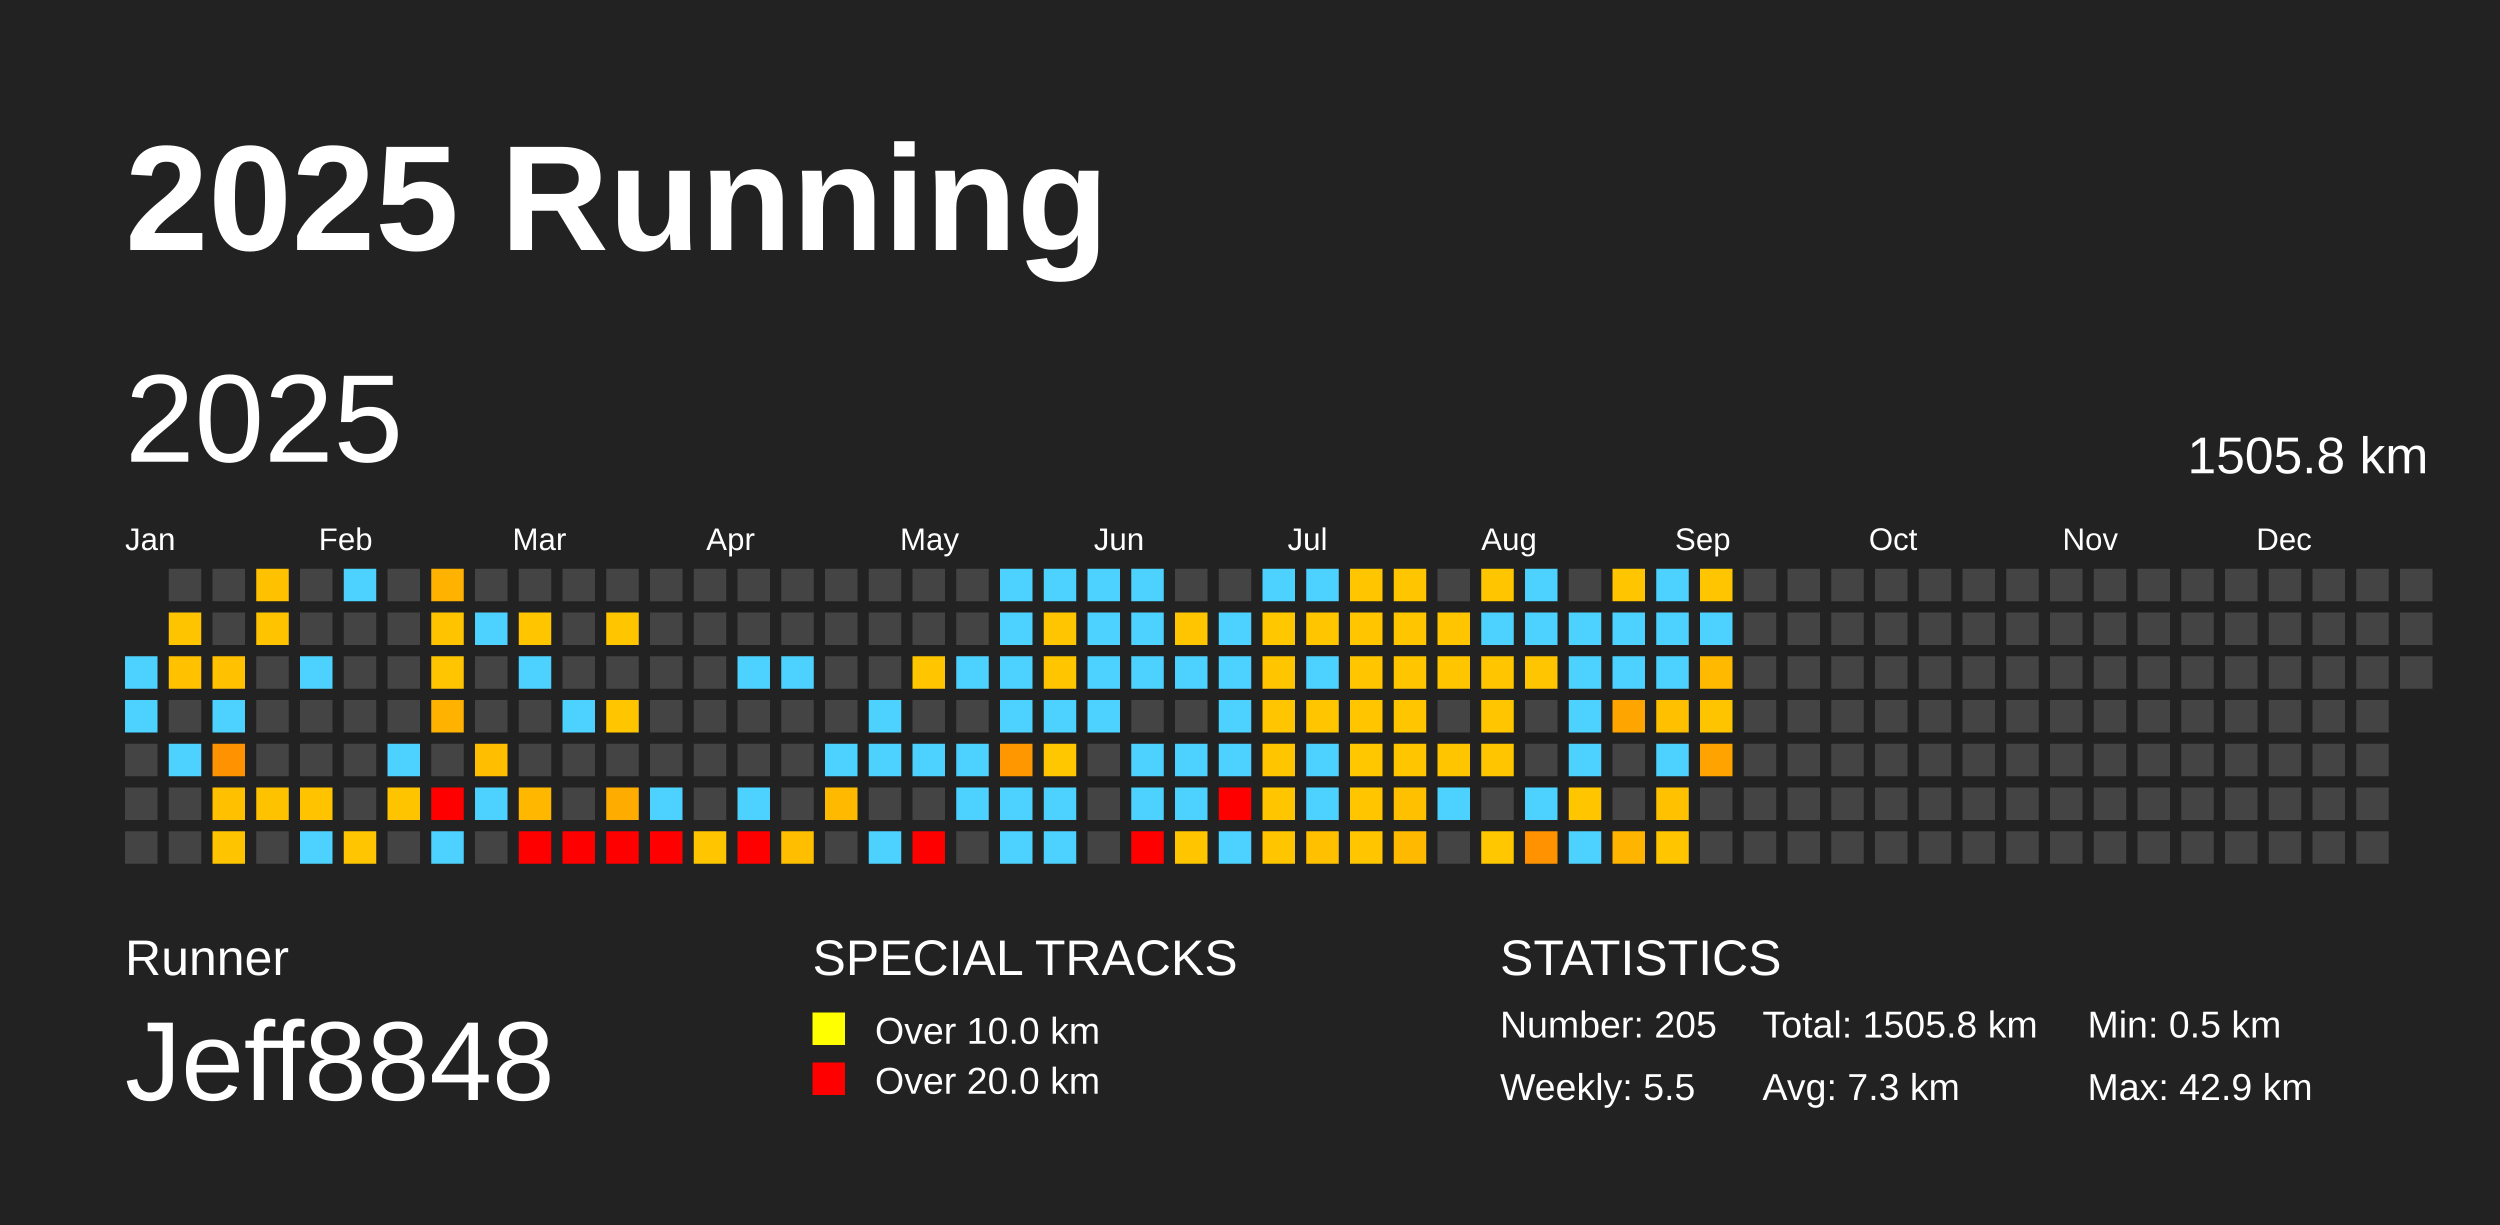
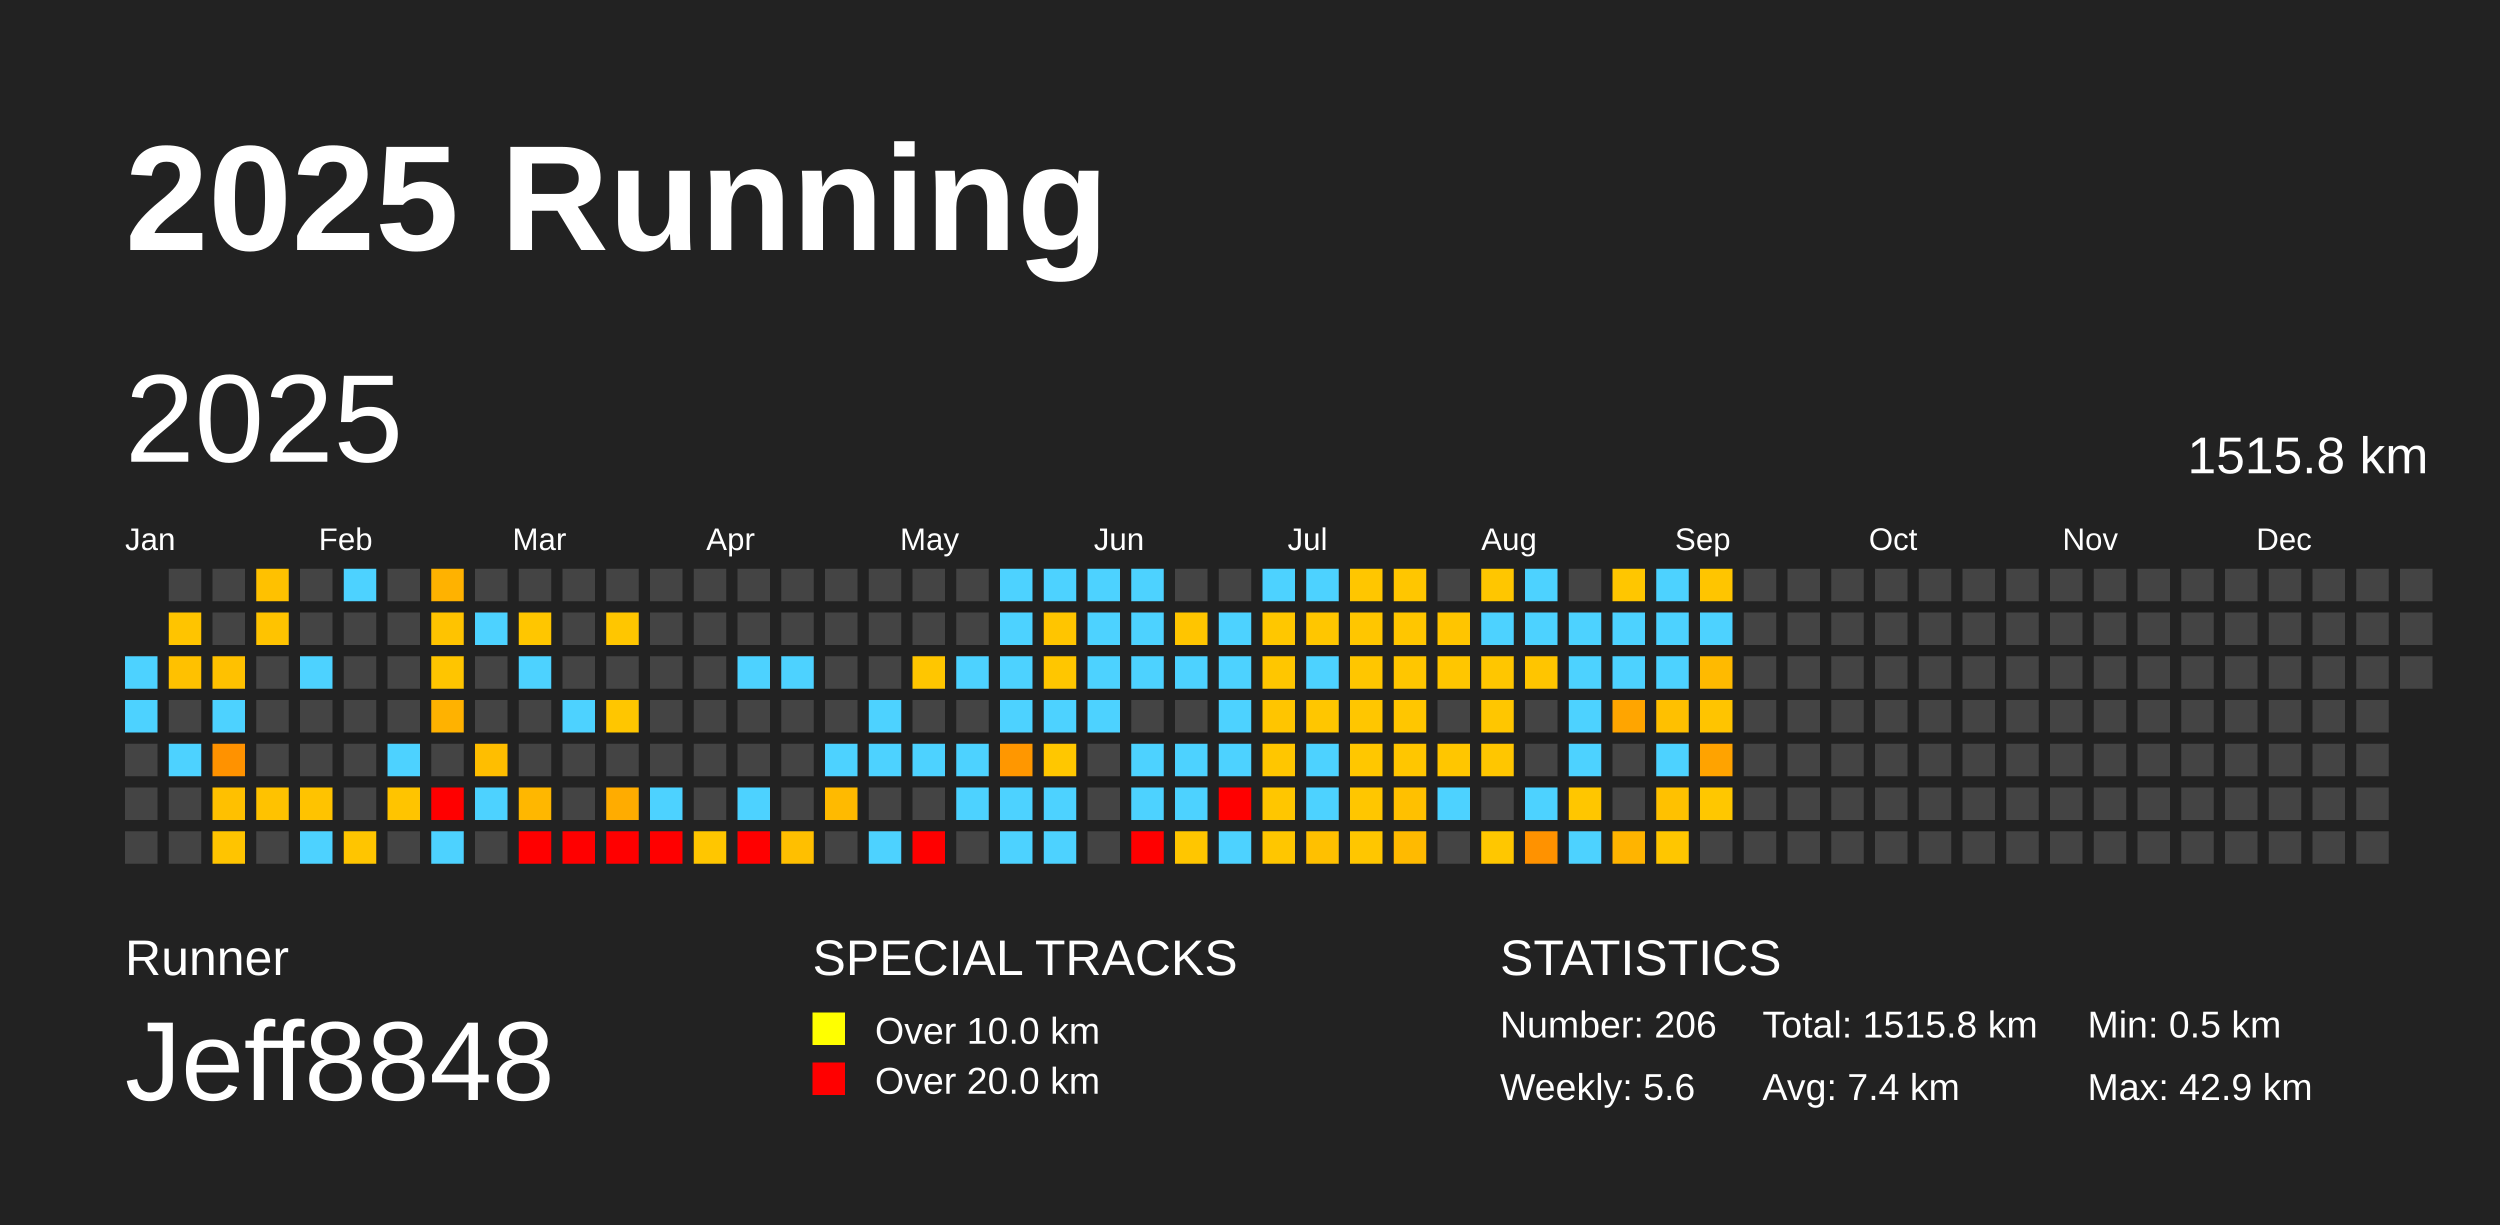
<svg xmlns="http://www.w3.org/2000/svg" baseProfile="full" height="98mm" version="1.1" viewBox="0,0,200,98" width="200mm">
  <defs />
  <rect fill="#222222" height="98" width="200" x="0" y="0" />
  <text fill="#FFFFFF" style="font-size:12px; font-family:Arial; font-weight:bold;" x="10" y="20">2025 Running</text>
  <text fill="#FFFFFF" style="font-size:4px; font-family:Arial" x="10" y="78">Runner</text>
  <text fill="#FFFFFF" style="font-size:9px; font-family:Arial" x="10" y="88">Jeff8848</text>
  <text fill="#FFFFFF" style="font-size:4px; font-family:Arial" x="65" y="78">SPECIAL TRACKS</text>
  <rect fill="yellow" height="2.6" width="2.6" x="65" y="81" />
  <text fill="#FFFFFF" style="font-size:3px; font-family:Arial" x="70" y="83.5">Over 10.0 km</text>
  <rect fill="red" height="2.6" width="2.6" x="65" y="85" />
  <text fill="#FFFFFF" style="font-size:3px; font-family:Arial" x="70" y="87.5">Over 20.0 km</text>
  <text fill="#FFFFFF" style="font-size:4px; font-family:Arial" x="120" y="78">STATISTICS</text>
-   <text fill="#FFFFFF" style="font-size:3px; font-family:Arial" x="120" y="83">Number: 205</text>
-   <text fill="#FFFFFF" style="font-size:3px; font-family:Arial" x="120" y="88">Weekly: 5.5</text>
-   <text fill="#FFFFFF" style="font-size:3px; font-family:Arial" x="141" y="83">Total: 1505.8 km</text>
-   <text fill="#FFFFFF" style="font-size:3px; font-family:Arial" x="141" y="88">Avg: 7.3 km</text>
+   <text fill="#FFFFFF" style="font-size:3px; font-family:Arial" x="120" y="83">Number: 206</text>
+   <text fill="#FFFFFF" style="font-size:3px; font-family:Arial" x="120" y="88">Weekly: 5.6</text>
+   <text fill="#FFFFFF" style="font-size:3px; font-family:Arial" x="141" y="83">Total: 1515.8 km</text>
+   <text fill="#FFFFFF" style="font-size:3px; font-family:Arial" x="141" y="88">Avg: 7.4 km</text>
  <text fill="#FFFFFF" style="font-size:3px; font-family:Arial" x="167" y="83">Min: 0.5 km</text>
  <text fill="#FFFFFF" style="font-size:3px; font-family:Arial" x="167" y="88">Max: 42.9 km</text>
  <text dominant-baseline="hanging" fill="#FFFFFF" style="font-size:10.0px; font-family:Arial;" x="10" y="30">2025</text>
-   <text dominant-baseline="hanging" fill="#FFFFFF" style="font-size:4.125px; font-family:Arial;" x="175" y="35">1505.8 km</text>
+   <text dominant-baseline="hanging" fill="#FFFFFF" style="font-size:4.125px; font-family:Arial;" x="175" y="35">1515.8 km</text>
  <text fill="#FFFFFF" style="font-size:2.5px; font-family:Arial" x="10.0" y="44">Jan</text>
  <text fill="#FFFFFF" style="font-size:2.5px; font-family:Arial" x="25.5" y="44">Feb</text>
  <text fill="#FFFFFF" style="font-size:2.5px; font-family:Arial" x="41.0" y="44">Mar</text>
  <text fill="#FFFFFF" style="font-size:2.5px; font-family:Arial" x="56.5" y="44">Apr</text>
  <text fill="#FFFFFF" style="font-size:2.5px; font-family:Arial" x="72.0" y="44">May</text>
  <text fill="#FFFFFF" style="font-size:2.5px; font-family:Arial" x="87.5" y="44">Jun</text>
  <text fill="#FFFFFF" style="font-size:2.5px; font-family:Arial" x="103.0" y="44">Jul</text>
  <text fill="#FFFFFF" style="font-size:2.5px; font-family:Arial" x="118.5" y="44">Aug</text>
  <text fill="#FFFFFF" style="font-size:2.5px; font-family:Arial" x="134.0" y="44">Sep</text>
  <text fill="#FFFFFF" style="font-size:2.5px; font-family:Arial" x="149.5" y="44">Oct</text>
  <text fill="#FFFFFF" style="font-size:2.5px; font-family:Arial" x="165.0" y="44">Nov</text>
  <text fill="#FFFFFF" style="font-size:2.5px; font-family:Arial" x="180.5" y="44">Dec</text>
  <rect fill="#4dd2ff" height="2.6" width="2.6" x="10.0" y="52.5" />
  <rect fill="#4dd2ff" height="2.6" width="2.6" x="10.0" y="56.0" />
  <rect fill="#444444" height="2.6" width="2.6" x="10.0" y="59.5" />
  <rect fill="#444444" height="2.6" width="2.6" x="10.0" y="63.0" />
  <rect fill="#444444" height="2.6" width="2.6" x="10.0" y="66.5" />
  <rect fill="#444444" height="2.6" width="2.6" x="13.5" y="45.5" />
  <rect fill="#ffc400" height="2.6" width="2.6" x="13.5" y="49.0" />
  <rect fill="#ffc100" height="2.6" width="2.6" x="13.5" y="52.5" />
  <rect fill="#444444" height="2.6" width="2.6" x="13.5" y="56.0" />
  <rect fill="#4dd2ff" height="2.6" width="2.6" x="13.5" y="59.5" />
  <rect fill="#444444" height="2.6" width="2.6" x="13.5" y="63.0" />
  <rect fill="#444444" height="2.6" width="2.6" x="13.5" y="66.5" />
  <rect fill="#444444" height="2.6" width="2.6" x="17.0" y="45.5" />
  <rect fill="#444444" height="2.6" width="2.6" x="17.0" y="49.0" />
  <rect fill="#ffc100" height="2.6" width="2.6" x="17.0" y="52.5" />
  <rect fill="#4dd2ff" height="2.6" width="2.6" x="17.0" y="56.0" />
  <rect fill="#ff9200" height="2.6" width="2.6" x="17.0" y="59.5" />
  <rect fill="#ffc000" height="2.6" width="2.6" x="17.0" y="63.0" />
  <rect fill="#ffc400" height="2.6" width="2.6" x="17.0" y="66.5" />
  <rect fill="#ffc100" height="2.6" width="2.6" x="20.5" y="45.5" />
  <rect fill="#ffc300" height="2.6" width="2.6" x="20.5" y="49.0" />
  <rect fill="#444444" height="2.6" width="2.6" x="20.5" y="52.5" />
  <rect fill="#444444" height="2.6" width="2.6" x="20.5" y="56.0" />
  <rect fill="#444444" height="2.6" width="2.6" x="20.5" y="59.5" />
  <rect fill="#ffc200" height="2.6" width="2.6" x="20.5" y="63.0" />
  <rect fill="#444444" height="2.6" width="2.6" x="20.5" y="66.5" />
  <rect fill="#444444" height="2.6" width="2.6" x="24.0" y="45.5" />
  <rect fill="#444444" height="2.6" width="2.6" x="24.0" y="49.0" />
  <rect fill="#4dd2ff" height="2.6" width="2.6" x="24.0" y="52.5" />
  <rect fill="#444444" height="2.6" width="2.6" x="24.0" y="56.0" />
  <rect fill="#444444" height="2.6" width="2.6" x="24.0" y="59.5" />
  <rect fill="#ffc300" height="2.6" width="2.6" x="24.0" y="63.0" />
  <rect fill="#4dd2ff" height="2.6" width="2.6" x="24.0" y="66.5" />
  <rect fill="#4dd2ff" height="2.6" width="2.6" x="27.5" y="45.5" />
  <rect fill="#444444" height="2.6" width="2.6" x="27.5" y="49.0" />
  <rect fill="#444444" height="2.6" width="2.6" x="27.5" y="52.5" />
  <rect fill="#444444" height="2.6" width="2.6" x="27.5" y="56.0" />
  <rect fill="#444444" height="2.6" width="2.6" x="27.5" y="59.5" />
  <rect fill="#444444" height="2.6" width="2.6" x="27.5" y="63.0" />
  <rect fill="#ffc500" height="2.6" width="2.6" x="27.5" y="66.5" />
  <rect fill="#444444" height="2.6" width="2.6" x="31.0" y="45.5" />
  <rect fill="#444444" height="2.6" width="2.6" x="31.0" y="49.0" />
  <rect fill="#444444" height="2.6" width="2.6" x="31.0" y="52.5" />
  <rect fill="#444444" height="2.6" width="2.6" x="31.0" y="56.0" />
  <rect fill="#4dd2ff" height="2.6" width="2.6" x="31.0" y="59.5" />
  <rect fill="#ffc400" height="2.6" width="2.6" x="31.0" y="63.0" />
  <rect fill="#444444" height="2.6" width="2.6" x="31.0" y="66.5" />
  <rect fill="#ffb200" height="2.6" width="2.6" x="34.5" y="45.5" />
  <rect fill="#ffc300" height="2.6" width="2.6" x="34.5" y="49.0" />
  <rect fill="#ffc500" height="2.6" width="2.6" x="34.5" y="52.5" />
  <rect fill="#ffb200" height="2.6" width="2.6" x="34.5" y="56.0" />
  <rect fill="#444444" height="2.6" width="2.6" x="34.5" y="59.5" />
  <rect fill="red" height="2.6" width="2.6" x="34.5" y="63.0" />
  <rect fill="#4dd2ff" height="2.6" width="2.6" x="34.5" y="66.5" />
  <rect fill="#444444" height="2.6" width="2.6" x="38.0" y="45.5" />
  <rect fill="#4dd2ff" height="2.6" width="2.6" x="38.0" y="49.0" />
  <rect fill="#444444" height="2.6" width="2.6" x="38.0" y="52.5" />
  <rect fill="#444444" height="2.6" width="2.6" x="38.0" y="56.0" />
  <rect fill="#ffbe00" height="2.6" width="2.6" x="38.0" y="59.5" />
  <rect fill="#4dd2ff" height="2.6" width="2.6" x="38.0" y="63.0" />
  <rect fill="#444444" height="2.6" width="2.6" x="38.0" y="66.5" />
  <rect fill="#444444" height="2.6" width="2.6" x="41.5" y="45.5" />
  <rect fill="#ffc600" height="2.6" width="2.6" x="41.5" y="49.0" />
  <rect fill="#4dd2ff" height="2.6" width="2.6" x="41.5" y="52.5" />
  <rect fill="#444444" height="2.6" width="2.6" x="41.5" y="56.0" />
  <rect fill="#444444" height="2.6" width="2.6" x="41.5" y="59.5" />
  <rect fill="#ffb700" height="2.6" width="2.6" x="41.5" y="63.0" />
  <rect fill="red" height="2.6" width="2.6" x="41.5" y="66.5" />
  <rect fill="#444444" height="2.6" width="2.6" x="45.0" y="45.5" />
  <rect fill="#444444" height="2.6" width="2.6" x="45.0" y="49.0" />
  <rect fill="#444444" height="2.6" width="2.6" x="45.0" y="52.5" />
  <rect fill="#4dd2ff" height="2.6" width="2.6" x="45.0" y="56.0" />
  <rect fill="#444444" height="2.6" width="2.6" x="45.0" y="59.5" />
  <rect fill="#444444" height="2.6" width="2.6" x="45.0" y="63.0" />
  <rect fill="red" height="2.6" width="2.6" x="45.0" y="66.5" />
  <rect fill="#444444" height="2.6" width="2.6" x="48.5" y="45.5" />
  <rect fill="#ffc600" height="2.6" width="2.6" x="48.5" y="49.0" />
  <rect fill="#444444" height="2.6" width="2.6" x="48.5" y="52.5" />
  <rect fill="#ffc600" height="2.6" width="2.6" x="48.5" y="56.0" />
  <rect fill="#444444" height="2.6" width="2.6" x="48.5" y="59.5" />
  <rect fill="#ffac00" height="2.6" width="2.6" x="48.5" y="63.0" />
  <rect fill="red" height="2.6" width="2.6" x="48.5" y="66.5" />
  <rect fill="#444444" height="2.6" width="2.6" x="52.0" y="45.5" />
  <rect fill="#444444" height="2.6" width="2.6" x="52.0" y="49.0" />
  <rect fill="#444444" height="2.6" width="2.6" x="52.0" y="52.5" />
  <rect fill="#444444" height="2.6" width="2.6" x="52.0" y="56.0" />
  <rect fill="#444444" height="2.6" width="2.6" x="52.0" y="59.5" />
  <rect fill="#4dd2ff" height="2.6" width="2.6" x="52.0" y="63.0" />
  <rect fill="red" height="2.6" width="2.6" x="52.0" y="66.5" />
  <rect fill="#444444" height="2.6" width="2.6" x="55.5" y="45.5" />
  <rect fill="#444444" height="2.6" width="2.6" x="55.5" y="49.0" />
  <rect fill="#444444" height="2.6" width="2.6" x="55.5" y="52.5" />
  <rect fill="#444444" height="2.6" width="2.6" x="55.5" y="56.0" />
  <rect fill="#444444" height="2.6" width="2.6" x="55.5" y="59.5" />
  <rect fill="#444444" height="2.6" width="2.6" x="55.5" y="63.0" />
  <rect fill="#ffc600" height="2.6" width="2.6" x="55.5" y="66.5" />
  <rect fill="#444444" height="2.6" width="2.6" x="59.0" y="45.5" />
  <rect fill="#444444" height="2.6" width="2.6" x="59.0" y="49.0" />
  <rect fill="#4dd2ff" height="2.6" width="2.6" x="59.0" y="52.5" />
  <rect fill="#444444" height="2.6" width="2.6" x="59.0" y="56.0" />
  <rect fill="#444444" height="2.6" width="2.6" x="59.0" y="59.5" />
  <rect fill="#4dd2ff" height="2.6" width="2.6" x="59.0" y="63.0" />
  <rect fill="red" height="2.6" width="2.6" x="59.0" y="66.5" />
  <rect fill="#444444" height="2.6" width="2.6" x="62.5" y="45.5" />
  <rect fill="#444444" height="2.6" width="2.6" x="62.5" y="49.0" />
  <rect fill="#4dd2ff" height="2.6" width="2.6" x="62.5" y="52.5" />
  <rect fill="#444444" height="2.6" width="2.6" x="62.5" y="56.0" />
  <rect fill="#444444" height="2.6" width="2.6" x="62.5" y="59.5" />
  <rect fill="#444444" height="2.6" width="2.6" x="62.5" y="63.0" />
  <rect fill="#ffbf00" height="2.6" width="2.6" x="62.5" y="66.5" />
  <rect fill="#444444" height="2.6" width="2.6" x="66.0" y="45.5" />
  <rect fill="#444444" height="2.6" width="2.6" x="66.0" y="49.0" />
  <rect fill="#444444" height="2.6" width="2.6" x="66.0" y="52.5" />
  <rect fill="#444444" height="2.6" width="2.6" x="66.0" y="56.0" />
  <rect fill="#4dd2ff" height="2.6" width="2.6" x="66.0" y="59.5" />
  <rect fill="#ffba00" height="2.6" width="2.6" x="66.0" y="63.0" />
  <rect fill="#444444" height="2.6" width="2.6" x="66.0" y="66.5" />
  <rect fill="#444444" height="2.6" width="2.6" x="69.5" y="45.5" />
  <rect fill="#444444" height="2.6" width="2.6" x="69.5" y="49.0" />
  <rect fill="#444444" height="2.6" width="2.6" x="69.5" y="52.5" />
  <rect fill="#4dd2ff" height="2.6" width="2.6" x="69.5" y="56.0" />
  <rect fill="#4dd2ff" height="2.6" width="2.6" x="69.5" y="59.5" />
  <rect fill="#444444" height="2.6" width="2.6" x="69.5" y="63.0" />
  <rect fill="#4dd2ff" height="2.6" width="2.6" x="69.5" y="66.5" />
  <rect fill="#444444" height="2.6" width="2.6" x="73.0" y="45.5" />
  <rect fill="#444444" height="2.6" width="2.6" x="73.0" y="49.0" />
  <rect fill="#ffc600" height="2.6" width="2.6" x="73.0" y="52.5" />
  <rect fill="#444444" height="2.6" width="2.6" x="73.0" y="56.0" />
  <rect fill="#4dd2ff" height="2.6" width="2.6" x="73.0" y="59.5" />
  <rect fill="#444444" height="2.6" width="2.6" x="73.0" y="63.0" />
  <rect fill="red" height="2.6" width="2.6" x="73.0" y="66.5" />
  <rect fill="#444444" height="2.6" width="2.6" x="76.5" y="45.5" />
  <rect fill="#444444" height="2.6" width="2.6" x="76.5" y="49.0" />
  <rect fill="#4dd2ff" height="2.6" width="2.6" x="76.5" y="52.5" />
  <rect fill="#444444" height="2.6" width="2.6" x="76.5" y="56.0" />
  <rect fill="#4dd2ff" height="2.6" width="2.6" x="76.5" y="59.5" />
  <rect fill="#4dd2ff" height="2.6" width="2.6" x="76.5" y="63.0" />
  <rect fill="#444444" height="2.6" width="2.6" x="76.5" y="66.5" />
  <rect fill="#4dd2ff" height="2.6" width="2.6" x="80.0" y="45.5" />
  <rect fill="#4dd2ff" height="2.6" width="2.6" x="80.0" y="49.0" />
  <rect fill="#4dd2ff" height="2.6" width="2.6" x="80.0" y="52.5" />
  <rect fill="#4dd2ff" height="2.6" width="2.6" x="80.0" y="56.0" />
  <rect fill="#ff9700" height="2.6" width="2.6" x="80.0" y="59.5" />
  <rect fill="#4dd2ff" height="2.6" width="2.6" x="80.0" y="63.0" />
  <rect fill="#4dd2ff" height="2.6" width="2.6" x="80.0" y="66.5" />
  <rect fill="#4dd2ff" height="2.6" width="2.6" x="83.5" y="45.5" />
  <rect fill="#ffc500" height="2.6" width="2.6" x="83.5" y="49.0" />
  <rect fill="#ffc600" height="2.6" width="2.6" x="83.5" y="52.5" />
  <rect fill="#4dd2ff" height="2.6" width="2.6" x="83.5" y="56.0" />
  <rect fill="#ffc700" height="2.6" width="2.6" x="83.5" y="59.5" />
  <rect fill="#4dd2ff" height="2.6" width="2.6" x="83.5" y="63.0" />
  <rect fill="#4dd2ff" height="2.6" width="2.6" x="83.5" y="66.5" />
  <rect fill="#4dd2ff" height="2.6" width="2.6" x="87.0" y="45.5" />
  <rect fill="#4dd2ff" height="2.6" width="2.6" x="87.0" y="49.0" />
  <rect fill="#4dd2ff" height="2.6" width="2.6" x="87.0" y="52.5" />
  <rect fill="#4dd2ff" height="2.6" width="2.6" x="87.0" y="56.0" />
  <rect fill="#444444" height="2.6" width="2.6" x="87.0" y="59.5" />
  <rect fill="#444444" height="2.6" width="2.6" x="87.0" y="63.0" />
  <rect fill="#444444" height="2.6" width="2.6" x="87.0" y="66.5" />
  <rect fill="#4dd2ff" height="2.6" width="2.6" x="90.5" y="45.5" />
  <rect fill="#4dd2ff" height="2.6" width="2.6" x="90.5" y="49.0" />
  <rect fill="#4dd2ff" height="2.6" width="2.6" x="90.5" y="52.5" />
  <rect fill="#444444" height="2.6" width="2.6" x="90.5" y="56.0" />
  <rect fill="#4dd2ff" height="2.6" width="2.6" x="90.5" y="59.5" />
  <rect fill="#4dd2ff" height="2.6" width="2.6" x="90.5" y="63.0" />
  <rect fill="red" height="2.6" width="2.6" x="90.5" y="66.5" />
  <rect fill="#444444" height="2.6" width="2.6" x="94.0" y="45.5" />
  <rect fill="#ffc500" height="2.6" width="2.6" x="94.0" y="49.0" />
  <rect fill="#4dd2ff" height="2.6" width="2.6" x="94.0" y="52.5" />
  <rect fill="#444444" height="2.6" width="2.6" x="94.0" y="56.0" />
  <rect fill="#4dd2ff" height="2.6" width="2.6" x="94.0" y="59.5" />
  <rect fill="#4dd2ff" height="2.6" width="2.6" x="94.0" y="63.0" />
  <rect fill="#ffc600" height="2.6" width="2.6" x="94.0" y="66.5" />
  <rect fill="#444444" height="2.6" width="2.6" x="97.5" y="45.5" />
  <rect fill="#4dd2ff" height="2.6" width="2.6" x="97.5" y="49.0" />
  <rect fill="#4dd2ff" height="2.6" width="2.6" x="97.5" y="52.5" />
  <rect fill="#4dd2ff" height="2.6" width="2.6" x="97.5" y="56.0" />
  <rect fill="#4dd2ff" height="2.6" width="2.6" x="97.5" y="59.5" />
  <rect fill="red" height="2.6" width="2.6" x="97.5" y="63.0" />
  <rect fill="#4dd2ff" height="2.6" width="2.6" x="97.5" y="66.5" />
  <rect fill="#4dd2ff" height="2.6" width="2.6" x="101.0" y="45.5" />
  <rect fill="#ffc700" height="2.6" width="2.6" x="101.0" y="49.0" />
  <rect fill="#ffc600" height="2.6" width="2.6" x="101.0" y="52.5" />
  <rect fill="#ffc500" height="2.6" width="2.6" x="101.0" y="56.0" />
  <rect fill="#ffc600" height="2.6" width="2.6" x="101.0" y="59.5" />
  <rect fill="#ffc600" height="2.6" width="2.6" x="101.0" y="63.0" />
  <rect fill="#ffc600" height="2.6" width="2.6" x="101.0" y="66.5" />
  <rect fill="#4dd2ff" height="2.6" width="2.6" x="104.5" y="45.5" />
  <rect fill="#ffc600" height="2.6" width="2.6" x="104.5" y="49.0" />
  <rect fill="#4dd2ff" height="2.6" width="2.6" x="104.5" y="52.5" />
  <rect fill="#ffc600" height="2.6" width="2.6" x="104.5" y="56.0" />
  <rect fill="#4dd2ff" height="2.6" width="2.6" x="104.5" y="59.5" />
  <rect fill="#4dd2ff" height="2.6" width="2.6" x="104.5" y="63.0" />
  <rect fill="#ffc000" height="2.6" width="2.6" x="104.5" y="66.5" />
  <rect fill="#ffc600" height="2.6" width="2.6" x="108.0" y="45.5" />
  <rect fill="#ffc600" height="2.6" width="2.6" x="108.0" y="49.0" />
  <rect fill="#ffc600" height="2.6" width="2.6" x="108.0" y="52.5" />
  <rect fill="#ffc600" height="2.6" width="2.6" x="108.0" y="56.0" />
  <rect fill="#ffc700" height="2.6" width="2.6" x="108.0" y="59.5" />
  <rect fill="#ffc600" height="2.6" width="2.6" x="108.0" y="63.0" />
  <rect fill="#ffc600" height="2.6" width="2.6" x="108.0" y="66.5" />
  <rect fill="#ffc600" height="2.6" width="2.6" x="111.5" y="45.5" />
  <rect fill="#ffc600" height="2.6" width="2.6" x="111.5" y="49.0" />
  <rect fill="#ffc600" height="2.6" width="2.6" x="111.5" y="52.5" />
  <rect fill="#ffc600" height="2.6" width="2.6" x="111.5" y="56.0" />
  <rect fill="#ffc600" height="2.6" width="2.6" x="111.5" y="59.5" />
  <rect fill="#ffc000" height="2.6" width="2.6" x="111.5" y="63.0" />
  <rect fill="#ffba00" height="2.6" width="2.6" x="111.5" y="66.5" />
  <rect fill="#444444" height="2.6" width="2.6" x="115.0" y="45.5" />
  <rect fill="#ffc500" height="2.6" width="2.6" x="115.0" y="49.0" />
  <rect fill="#ffc600" height="2.6" width="2.6" x="115.0" y="52.5" />
  <rect fill="#444444" height="2.6" width="2.6" x="115.0" y="56.0" />
  <rect fill="#ffc600" height="2.6" width="2.6" x="115.0" y="59.5" />
  <rect fill="#4dd2ff" height="2.6" width="2.6" x="115.0" y="63.0" />
  <rect fill="#444444" height="2.6" width="2.6" x="115.0" y="66.5" />
  <rect fill="#ffc600" height="2.6" width="2.6" x="118.5" y="45.5" />
  <rect fill="#4dd2ff" height="2.6" width="2.6" x="118.5" y="49.0" />
  <rect fill="#ffc600" height="2.6" width="2.6" x="118.5" y="52.5" />
  <rect fill="#ffc600" height="2.6" width="2.6" x="118.5" y="56.0" />
  <rect fill="#ffc600" height="2.6" width="2.6" x="118.5" y="59.5" />
  <rect fill="#444444" height="2.6" width="2.6" x="118.5" y="63.0" />
  <rect fill="#ffc700" height="2.6" width="2.6" x="118.5" y="66.5" />
  <rect fill="#4dd2ff" height="2.6" width="2.6" x="122.0" y="45.5" />
  <rect fill="#4dd2ff" height="2.6" width="2.6" x="122.0" y="49.0" />
  <rect fill="#ffc500" height="2.6" width="2.6" x="122.0" y="52.5" />
  <rect fill="#444444" height="2.6" width="2.6" x="122.0" y="56.0" />
  <rect fill="#444444" height="2.6" width="2.6" x="122.0" y="59.5" />
  <rect fill="#4dd2ff" height="2.6" width="2.6" x="122.0" y="63.0" />
  <rect fill="#ff9200" height="2.6" width="2.6" x="122.0" y="66.5" />
  <rect fill="#444444" height="2.6" width="2.6" x="125.5" y="45.5" />
  <rect fill="#4dd2ff" height="2.6" width="2.6" x="125.5" y="49.0" />
  <rect fill="#4dd2ff" height="2.6" width="2.6" x="125.5" y="52.5" />
  <rect fill="#4dd2ff" height="2.6" width="2.6" x="125.5" y="56.0" />
  <rect fill="#4dd2ff" height="2.6" width="2.6" x="125.5" y="59.5" />
  <rect fill="#ffc600" height="2.6" width="2.6" x="125.5" y="63.0" />
  <rect fill="#4dd2ff" height="2.6" width="2.6" x="125.5" y="66.5" />
  <rect fill="#ffc600" height="2.6" width="2.6" x="129.0" y="45.5" />
  <rect fill="#4dd2ff" height="2.6" width="2.6" x="129.0" y="49.0" />
  <rect fill="#4dd2ff" height="2.6" width="2.6" x="129.0" y="52.5" />
  <rect fill="#ffa500" height="2.6" width="2.6" x="129.0" y="56.0" />
  <rect fill="#444444" height="2.6" width="2.6" x="129.0" y="59.5" />
  <rect fill="#444444" height="2.6" width="2.6" x="129.0" y="63.0" />
  <rect fill="#ffb400" height="2.6" width="2.6" x="129.0" y="66.5" />
  <rect fill="#4dd2ff" height="2.6" width="2.6" x="132.5" y="45.5" />
  <rect fill="#4dd2ff" height="2.6" width="2.6" x="132.5" y="49.0" />
  <rect fill="#4dd2ff" height="2.6" width="2.6" x="132.5" y="52.5" />
  <rect fill="#ffc000" height="2.6" width="2.6" x="132.5" y="56.0" />
  <rect fill="#4dd2ff" height="2.6" width="2.6" x="132.5" y="59.5" />
  <rect fill="#ffc100" height="2.6" width="2.6" x="132.5" y="63.0" />
  <rect fill="#ffc600" height="2.6" width="2.6" x="132.5" y="66.5" />
  <rect fill="#ffc500" height="2.6" width="2.6" x="136.0" y="45.5" />
  <rect fill="#4dd2ff" height="2.6" width="2.6" x="136.0" y="49.0" />
  <rect fill="#ffba00" height="2.6" width="2.6" x="136.0" y="52.5" />
  <rect fill="#ffc400" height="2.6" width="2.6" x="136.0" y="56.0" />
  <rect fill="#ffa300" height="2.6" width="2.6" x="136.0" y="59.5" />
-   <rect fill="#444444" height="2.6" width="2.6" x="136.0" y="63.0" />
+   <rect fill="#ffc700" height="2.6" width="2.6" x="136.0" y="63.0" />
  <rect fill="#444444" height="2.6" width="2.6" x="136.0" y="66.5" />
  <rect fill="#444444" height="2.6" width="2.6" x="139.5" y="45.5" />
  <rect fill="#444444" height="2.6" width="2.6" x="139.5" y="49.0" />
  <rect fill="#444444" height="2.6" width="2.6" x="139.5" y="52.5" />
  <rect fill="#444444" height="2.6" width="2.6" x="139.5" y="56.0" />
  <rect fill="#444444" height="2.6" width="2.6" x="139.5" y="59.5" />
  <rect fill="#444444" height="2.6" width="2.6" x="139.5" y="63.0" />
  <rect fill="#444444" height="2.6" width="2.6" x="139.5" y="66.5" />
  <rect fill="#444444" height="2.6" width="2.6" x="143.0" y="45.5" />
  <rect fill="#444444" height="2.6" width="2.6" x="143.0" y="49.0" />
  <rect fill="#444444" height="2.6" width="2.6" x="143.0" y="52.5" />
  <rect fill="#444444" height="2.6" width="2.6" x="143.0" y="56.0" />
  <rect fill="#444444" height="2.6" width="2.6" x="143.0" y="59.5" />
  <rect fill="#444444" height="2.6" width="2.6" x="143.0" y="63.0" />
  <rect fill="#444444" height="2.6" width="2.6" x="143.0" y="66.5" />
  <rect fill="#444444" height="2.6" width="2.6" x="146.5" y="45.5" />
  <rect fill="#444444" height="2.6" width="2.6" x="146.5" y="49.0" />
  <rect fill="#444444" height="2.6" width="2.6" x="146.5" y="52.5" />
  <rect fill="#444444" height="2.6" width="2.6" x="146.5" y="56.0" />
  <rect fill="#444444" height="2.6" width="2.6" x="146.5" y="59.5" />
  <rect fill="#444444" height="2.6" width="2.6" x="146.5" y="63.0" />
  <rect fill="#444444" height="2.6" width="2.6" x="146.5" y="66.5" />
  <rect fill="#444444" height="2.6" width="2.6" x="150.0" y="45.5" />
  <rect fill="#444444" height="2.6" width="2.6" x="150.0" y="49.0" />
  <rect fill="#444444" height="2.6" width="2.6" x="150.0" y="52.5" />
  <rect fill="#444444" height="2.6" width="2.6" x="150.0" y="56.0" />
  <rect fill="#444444" height="2.6" width="2.6" x="150.0" y="59.5" />
  <rect fill="#444444" height="2.6" width="2.6" x="150.0" y="63.0" />
  <rect fill="#444444" height="2.6" width="2.6" x="150.0" y="66.5" />
  <rect fill="#444444" height="2.6" width="2.6" x="153.5" y="45.5" />
  <rect fill="#444444" height="2.6" width="2.6" x="153.5" y="49.0" />
  <rect fill="#444444" height="2.6" width="2.6" x="153.5" y="52.5" />
  <rect fill="#444444" height="2.6" width="2.6" x="153.5" y="56.0" />
  <rect fill="#444444" height="2.6" width="2.6" x="153.5" y="59.5" />
  <rect fill="#444444" height="2.6" width="2.6" x="153.5" y="63.0" />
  <rect fill="#444444" height="2.6" width="2.6" x="153.5" y="66.5" />
  <rect fill="#444444" height="2.6" width="2.6" x="157.0" y="45.5" />
  <rect fill="#444444" height="2.6" width="2.6" x="157.0" y="49.0" />
  <rect fill="#444444" height="2.6" width="2.6" x="157.0" y="52.5" />
  <rect fill="#444444" height="2.6" width="2.6" x="157.0" y="56.0" />
  <rect fill="#444444" height="2.6" width="2.6" x="157.0" y="59.5" />
  <rect fill="#444444" height="2.6" width="2.6" x="157.0" y="63.0" />
  <rect fill="#444444" height="2.6" width="2.6" x="157.0" y="66.5" />
  <rect fill="#444444" height="2.6" width="2.6" x="160.5" y="45.5" />
  <rect fill="#444444" height="2.6" width="2.6" x="160.5" y="49.0" />
  <rect fill="#444444" height="2.6" width="2.6" x="160.5" y="52.5" />
  <rect fill="#444444" height="2.6" width="2.6" x="160.5" y="56.0" />
  <rect fill="#444444" height="2.6" width="2.6" x="160.5" y="59.5" />
  <rect fill="#444444" height="2.6" width="2.6" x="160.5" y="63.0" />
  <rect fill="#444444" height="2.6" width="2.6" x="160.5" y="66.5" />
  <rect fill="#444444" height="2.6" width="2.6" x="164.0" y="45.5" />
  <rect fill="#444444" height="2.6" width="2.6" x="164.0" y="49.0" />
  <rect fill="#444444" height="2.6" width="2.6" x="164.0" y="52.5" />
  <rect fill="#444444" height="2.6" width="2.6" x="164.0" y="56.0" />
  <rect fill="#444444" height="2.6" width="2.6" x="164.0" y="59.5" />
  <rect fill="#444444" height="2.6" width="2.6" x="164.0" y="63.0" />
  <rect fill="#444444" height="2.6" width="2.6" x="164.0" y="66.5" />
  <rect fill="#444444" height="2.6" width="2.6" x="167.5" y="45.5" />
  <rect fill="#444444" height="2.6" width="2.6" x="167.5" y="49.0" />
  <rect fill="#444444" height="2.6" width="2.6" x="167.5" y="52.5" />
  <rect fill="#444444" height="2.6" width="2.6" x="167.5" y="56.0" />
  <rect fill="#444444" height="2.6" width="2.6" x="167.5" y="59.5" />
  <rect fill="#444444" height="2.6" width="2.6" x="167.5" y="63.0" />
  <rect fill="#444444" height="2.6" width="2.6" x="167.5" y="66.5" />
  <rect fill="#444444" height="2.6" width="2.6" x="171.0" y="45.5" />
  <rect fill="#444444" height="2.6" width="2.6" x="171.0" y="49.0" />
  <rect fill="#444444" height="2.6" width="2.6" x="171.0" y="52.5" />
  <rect fill="#444444" height="2.6" width="2.6" x="171.0" y="56.0" />
  <rect fill="#444444" height="2.6" width="2.6" x="171.0" y="59.5" />
  <rect fill="#444444" height="2.6" width="2.6" x="171.0" y="63.0" />
  <rect fill="#444444" height="2.6" width="2.6" x="171.0" y="66.5" />
  <rect fill="#444444" height="2.6" width="2.6" x="174.5" y="45.5" />
  <rect fill="#444444" height="2.6" width="2.6" x="174.5" y="49.0" />
  <rect fill="#444444" height="2.6" width="2.6" x="174.5" y="52.5" />
  <rect fill="#444444" height="2.6" width="2.6" x="174.5" y="56.0" />
  <rect fill="#444444" height="2.6" width="2.6" x="174.5" y="59.5" />
  <rect fill="#444444" height="2.6" width="2.6" x="174.5" y="63.0" />
  <rect fill="#444444" height="2.6" width="2.6" x="174.5" y="66.5" />
  <rect fill="#444444" height="2.6" width="2.6" x="178.0" y="45.5" />
  <rect fill="#444444" height="2.6" width="2.6" x="178.0" y="49.0" />
  <rect fill="#444444" height="2.6" width="2.6" x="178.0" y="52.5" />
  <rect fill="#444444" height="2.6" width="2.6" x="178.0" y="56.0" />
  <rect fill="#444444" height="2.6" width="2.6" x="178.0" y="59.5" />
  <rect fill="#444444" height="2.6" width="2.6" x="178.0" y="63.0" />
  <rect fill="#444444" height="2.6" width="2.6" x="178.0" y="66.5" />
  <rect fill="#444444" height="2.6" width="2.6" x="181.5" y="45.5" />
  <rect fill="#444444" height="2.6" width="2.6" x="181.5" y="49.0" />
  <rect fill="#444444" height="2.6" width="2.6" x="181.5" y="52.5" />
  <rect fill="#444444" height="2.6" width="2.6" x="181.5" y="56.0" />
  <rect fill="#444444" height="2.6" width="2.6" x="181.5" y="59.5" />
  <rect fill="#444444" height="2.6" width="2.6" x="181.5" y="63.0" />
  <rect fill="#444444" height="2.6" width="2.6" x="181.5" y="66.5" />
  <rect fill="#444444" height="2.6" width="2.6" x="185.0" y="45.5" />
  <rect fill="#444444" height="2.6" width="2.6" x="185.0" y="49.0" />
  <rect fill="#444444" height="2.6" width="2.6" x="185.0" y="52.5" />
  <rect fill="#444444" height="2.6" width="2.6" x="185.0" y="56.0" />
  <rect fill="#444444" height="2.6" width="2.6" x="185.0" y="59.5" />
  <rect fill="#444444" height="2.6" width="2.6" x="185.0" y="63.0" />
  <rect fill="#444444" height="2.6" width="2.6" x="185.0" y="66.5" />
  <rect fill="#444444" height="2.6" width="2.6" x="188.5" y="45.5" />
  <rect fill="#444444" height="2.6" width="2.6" x="188.5" y="49.0" />
  <rect fill="#444444" height="2.6" width="2.6" x="188.5" y="52.5" />
  <rect fill="#444444" height="2.6" width="2.6" x="188.5" y="56.0" />
  <rect fill="#444444" height="2.6" width="2.6" x="188.5" y="59.5" />
  <rect fill="#444444" height="2.6" width="2.6" x="188.5" y="63.0" />
  <rect fill="#444444" height="2.6" width="2.6" x="188.5" y="66.5" />
  <rect fill="#444444" height="2.6" width="2.6" x="192.0" y="45.5" />
  <rect fill="#444444" height="2.6" width="2.6" x="192.0" y="49.0" />
  <rect fill="#444444" height="2.6" width="2.6" x="192.0" y="52.5" />
</svg>
